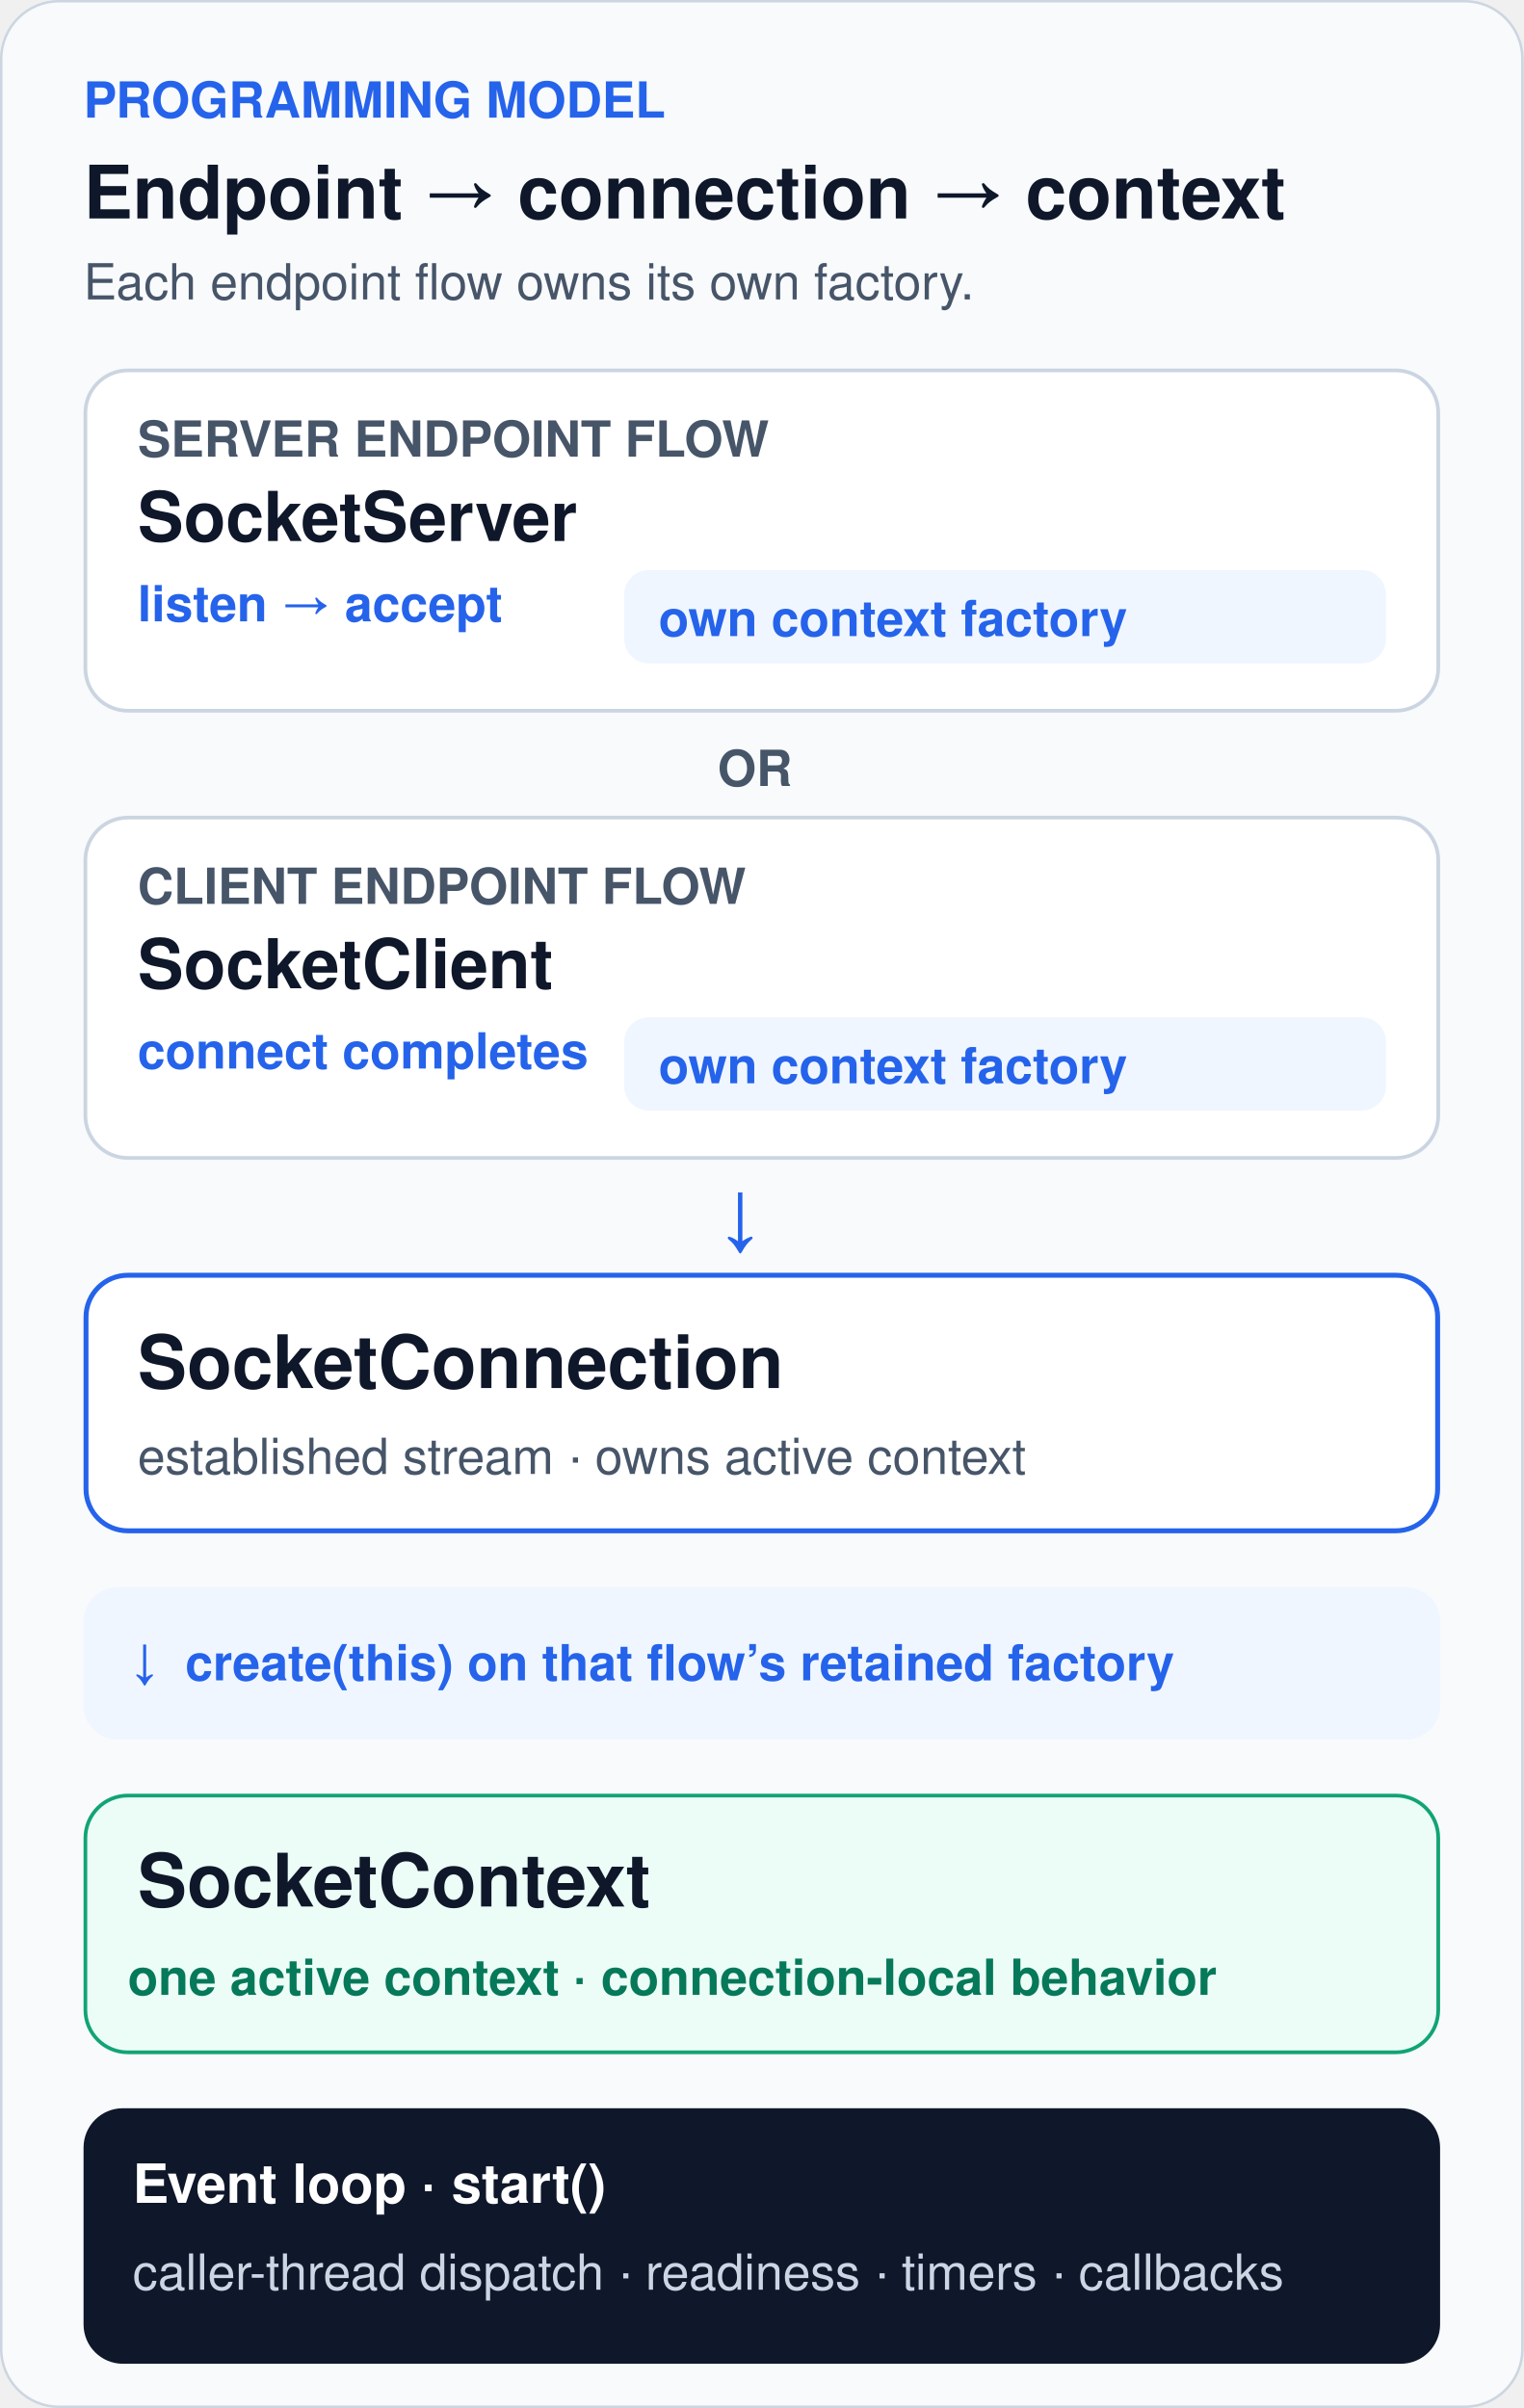
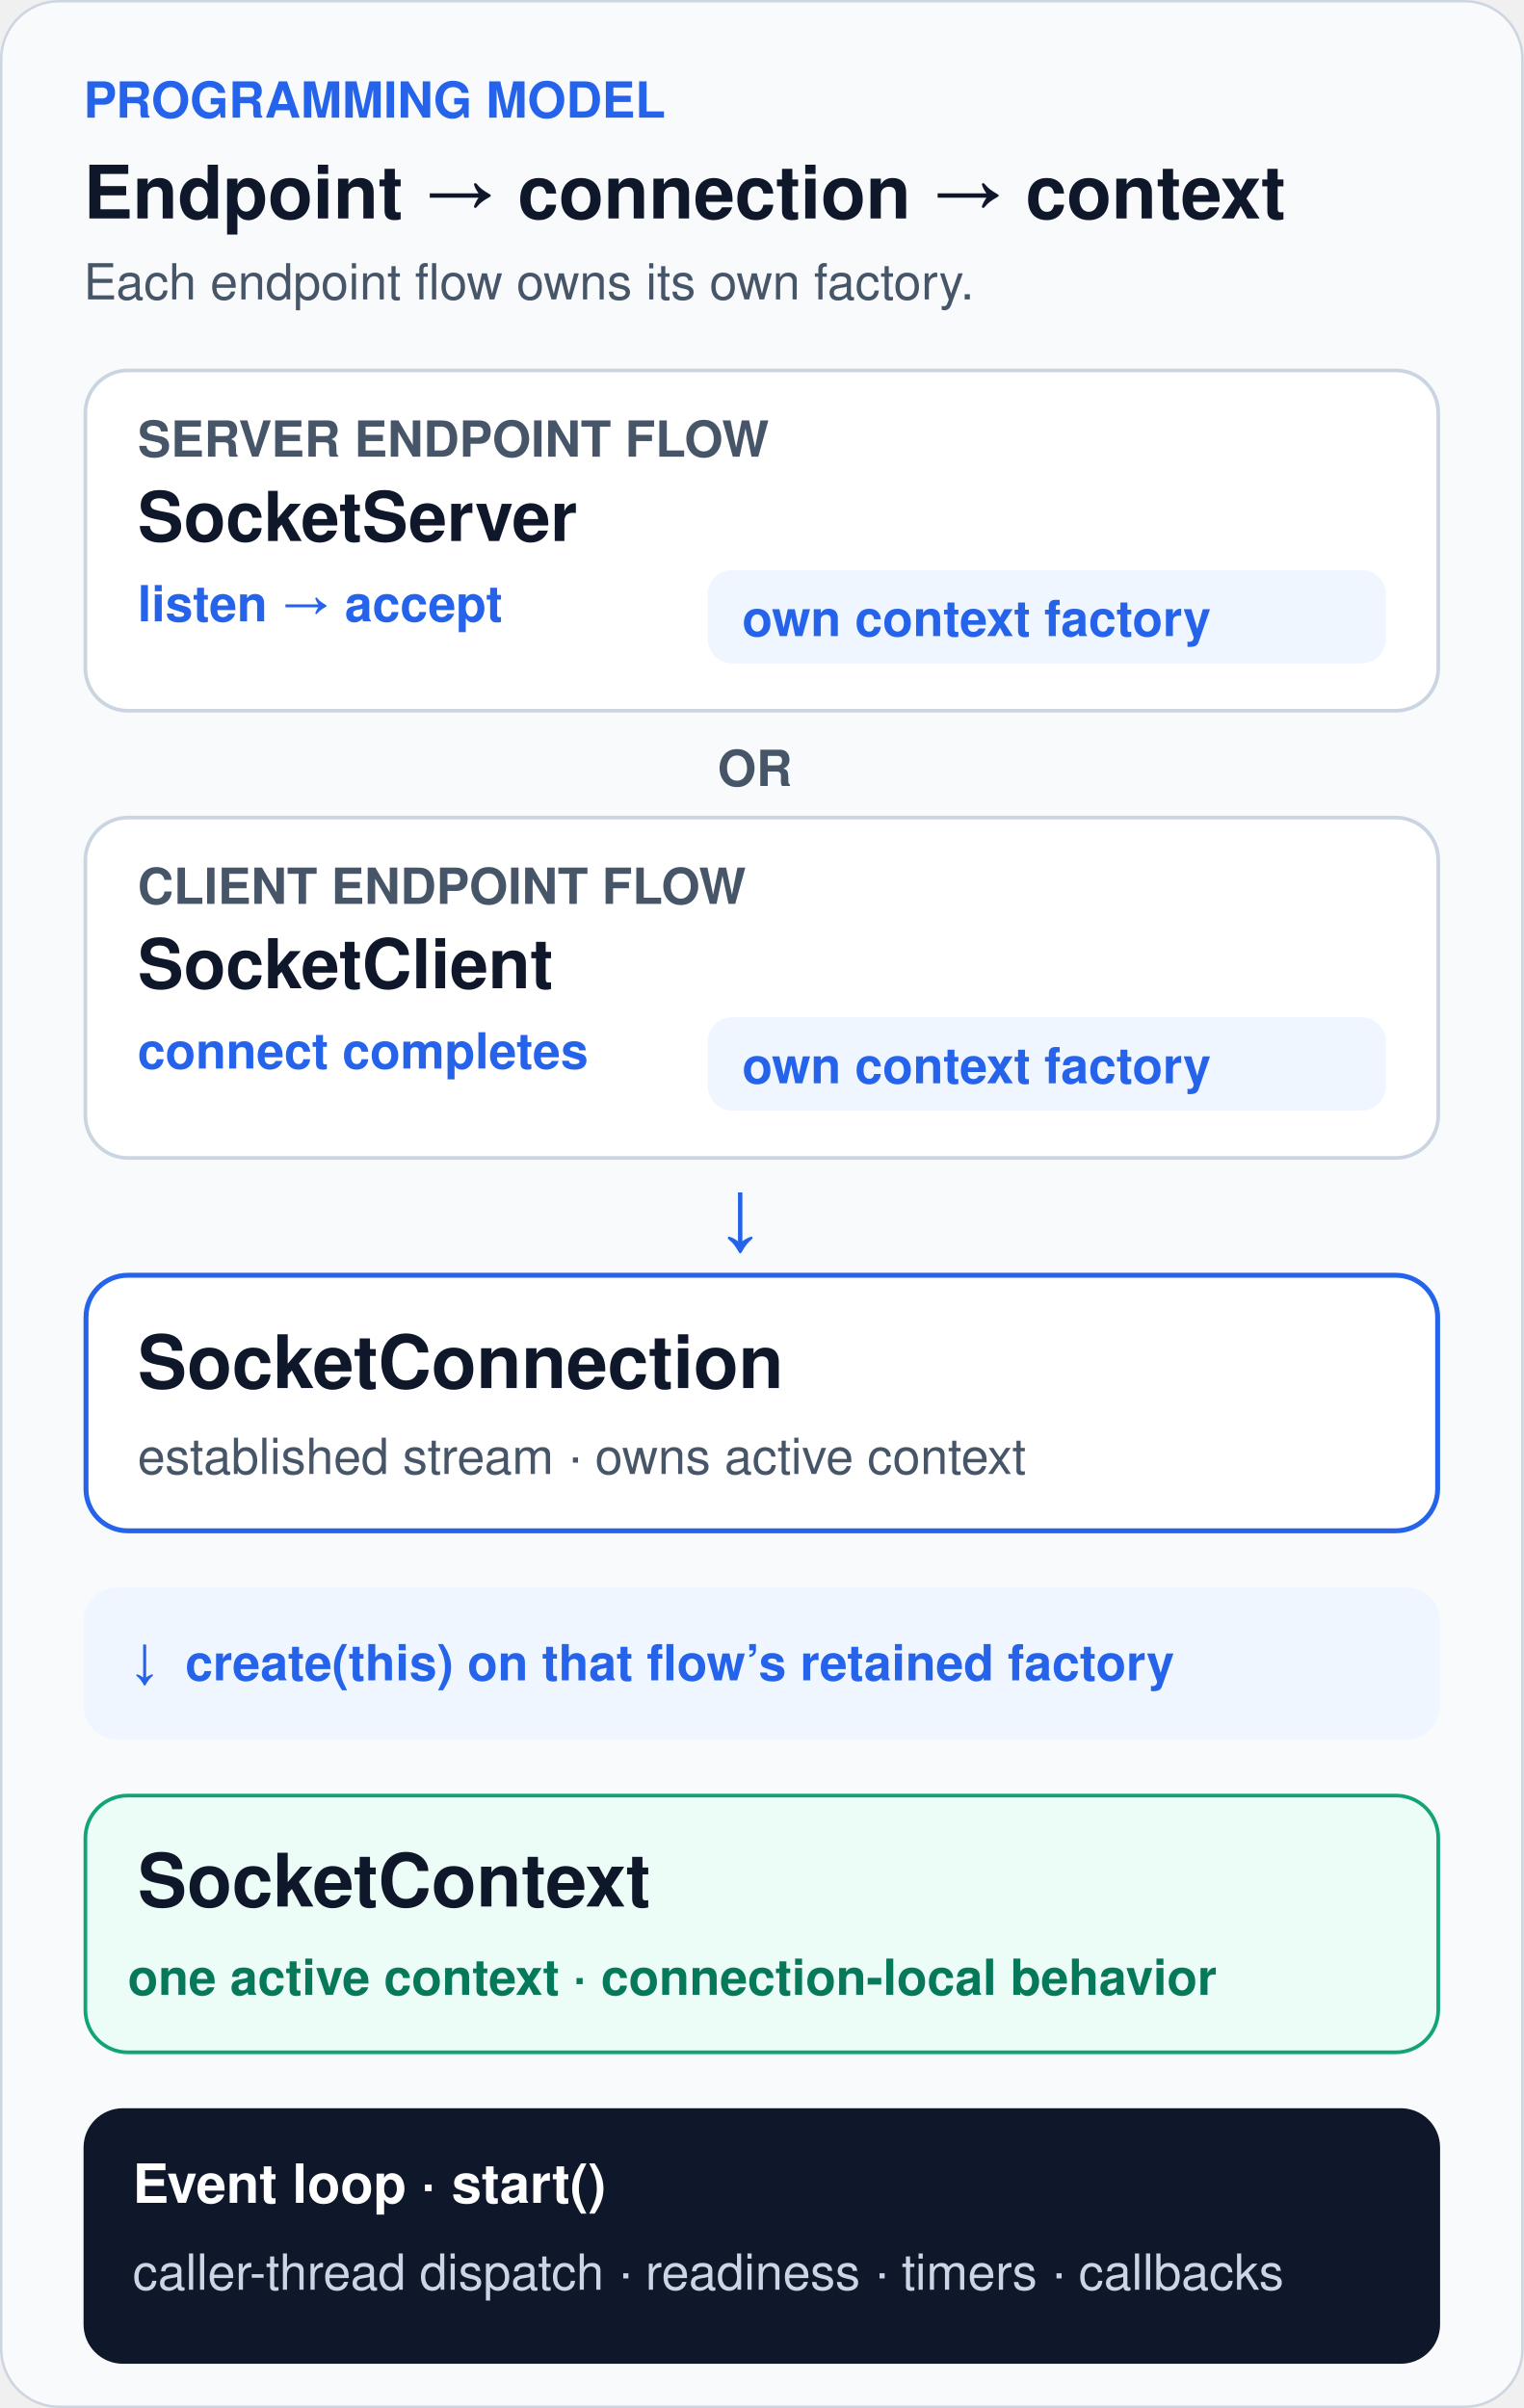
<svg xmlns="http://www.w3.org/2000/svg" role="img" aria-labelledby="title desc" viewBox="0 0 620 980" fill="none">
  <rect x="0.5" y="0.5" width="619" height="979" rx="23.5" fill="#F8FAFC" />
  <rect x="0.5" y="0.5" width="619" height="979" rx="23.5" stroke="#CCD5E0" />
  <text fill="#2563EB" style="white-space: pre" xml:space="preserve" font-family="-apple-system,BlinkMacSystemFont,'Segoe UI',Helvetica,Arial,sans-serif" font-size="20.25" font-weight="600" letter-spacing="0em">
    <tspan x="34" y="47.864">PROGRAMMING MODEL</tspan>
  </text>
  <text fill="#0F172A" style="white-space: pre" xml:space="preserve" font-family="-apple-system,BlinkMacSystemFont,'Segoe UI',Helvetica,Arial,sans-serif" font-size="30" font-weight="bold" letter-spacing="0em">
    <tspan x="34" y="88.909">Endpoint → connection → context</tspan>
  </text>
  <text fill="#475569" style="white-space: pre" xml:space="preserve" font-family="-apple-system,BlinkMacSystemFont,'Segoe UI',Helvetica,Arial,sans-serif" font-size="20.25" letter-spacing="0em">
    <tspan x="34" y="121.864">Each endpoint flow owns its own factory.</tspan>
  </text>
  <rect x="34.75" y="150.75" width="550.5" height="138.5" rx="17.25" fill="white" />
  <rect x="34.75" y="150.75" width="550.5" height="138.5" rx="17.25" stroke="#CBD5E1" stroke-width="1.5" />
  <text fill="#475569" style="white-space: pre" xml:space="preserve" font-family="-apple-system,BlinkMacSystemFont,'Segoe UI',Helvetica,Arial,sans-serif" font-size="20.25" font-weight="600" letter-spacing="0em">
    <tspan x="56" y="185.864">SERVER ENDPOINT FLOW</tspan>
  </text>
  <text fill="#0F172A" style="white-space: pre" xml:space="preserve" font-family="-apple-system,BlinkMacSystemFont,'Segoe UI',Helvetica,Arial,sans-serif" font-size="28" font-weight="bold" letter-spacing="0em">
    <tspan x="56" y="220.182">SocketServer</tspan>
  </text>
  <text fill="#2563EB" style="white-space: pre" xml:space="preserve" font-family="-apple-system,BlinkMacSystemFont,'Segoe UI',Helvetica,Arial,sans-serif" font-size="20.25" font-weight="600" letter-spacing="0em">
    <tspan x="56" y="252.864">listen → accept</tspan>
  </text>
-   <rect x="254" y="232" width="310" height="38" rx="10" fill="#EFF6FF" />
+   <rect x="288" y="232" width="276" height="38" rx="10" fill="#EFF6FF" />
  <text fill="#2563EB" style="white-space: pre" xml:space="preserve" font-family="-apple-system,BlinkMacSystemFont,'Segoe UI',Helvetica,Arial,sans-serif" font-size="20.25" font-weight="600" letter-spacing="0em">
-     <tspan x="268" y="258.864">own context factory</tspan>
+     <tspan x="302" y="258.864">own context factory</tspan>
  </text>
  <text fill="#475569" style="white-space: pre" xml:space="preserve" font-family="-apple-system,BlinkMacSystemFont,'Segoe UI',Helvetica,Arial,sans-serif" font-size="20.25" font-weight="600" letter-spacing="0em">
    <tspan x="292" y="319.864">OR</tspan>
  </text>
  <rect x="34.75" y="332.75" width="550.5" height="138.5" rx="17.25" fill="white" />
  <rect x="34.75" y="332.75" width="550.5" height="138.5" rx="17.25" stroke="#CBD5E1" stroke-width="1.5" />
  <text fill="#475569" style="white-space: pre" xml:space="preserve" font-family="-apple-system,BlinkMacSystemFont,'Segoe UI',Helvetica,Arial,sans-serif" font-size="20.25" font-weight="600" letter-spacing="0em">
    <tspan x="56" y="367.864">CLIENT ENDPOINT FLOW</tspan>
  </text>
  <text fill="#0F172A" style="white-space: pre" xml:space="preserve" font-family="-apple-system,BlinkMacSystemFont,'Segoe UI',Helvetica,Arial,sans-serif" font-size="28" font-weight="bold" letter-spacing="0em">
    <tspan x="56" y="402.182">SocketClient</tspan>
  </text>
  <text fill="#2563EB" style="white-space: pre" xml:space="preserve" font-family="-apple-system,BlinkMacSystemFont,'Segoe UI',Helvetica,Arial,sans-serif" font-size="20.25" font-weight="600" letter-spacing="0em">
    <tspan x="56" y="434.864">connect completes</tspan>
  </text>
-   <rect x="254" y="414" width="310" height="38" rx="10" fill="#EFF6FF" />
+   <rect x="288" y="414" width="276" height="38" rx="10" fill="#EFF6FF" />
  <text fill="#2563EB" style="white-space: pre" xml:space="preserve" font-family="-apple-system,BlinkMacSystemFont,'Segoe UI',Helvetica,Arial,sans-serif" font-size="20.25" font-weight="600" letter-spacing="0em">
-     <tspan x="268" y="440.864">own context factory</tspan>
+     <tspan x="302" y="440.864">own context factory</tspan>
  </text>
  <text fill="#2563EB" style="white-space: pre" xml:space="preserve" font-family="-apple-system,BlinkMacSystemFont,'Segoe UI',Helvetica,Arial,sans-serif" font-size="30" font-weight="600" letter-spacing="0em">
    <tspan x="294" y="506.909">↓</tspan>
  </text>
  <rect x="35" y="519" width="550" height="104" rx="17" fill="white" />
  <rect x="35" y="519" width="550" height="104" rx="17" stroke="#2563EB" stroke-width="2" />
  <text fill="#0F172A" style="white-space: pre" xml:space="preserve" font-family="-apple-system,BlinkMacSystemFont,'Segoe UI',Helvetica,Arial,sans-serif" font-size="30" font-weight="bold" letter-spacing="0em">
    <tspan x="56" y="564.909">SocketConnection</tspan>
  </text>
  <text fill="#475569" style="white-space: pre" xml:space="preserve" font-family="-apple-system,BlinkMacSystemFont,'Segoe UI',Helvetica,Arial,sans-serif" font-size="20.25" letter-spacing="0em">
    <tspan x="56" y="599.864">established stream · owns active context</tspan>
  </text>
  <rect x="34" y="646" width="552" height="62" rx="14" fill="#EFF6FF" />
  <text fill="#2563EB" style="white-space: pre" xml:space="preserve" font-family="-apple-system,BlinkMacSystemFont,'Segoe UI',Helvetica,Arial,sans-serif" font-size="20.25" font-weight="600" letter-spacing="0em">
    <tspan x="54" y="683.864">↓  create(this) on that flow’s retained factory</tspan>
  </text>
  <rect x="34.75" y="730.75" width="550.5" height="104.5" rx="17.25" fill="#ECFCF6" />
  <rect x="34.75" y="730.75" width="550.5" height="104.5" rx="17.25" stroke="#11A474" stroke-width="1.5" />
  <text fill="#0F172A" style="white-space: pre" xml:space="preserve" font-family="-apple-system,BlinkMacSystemFont,'Segoe UI',Helvetica,Arial,sans-serif" font-size="30" font-weight="bold" letter-spacing="0em">
    <tspan x="56" y="775.909">SocketContext</tspan>
  </text>
  <text fill="#057959" style="white-space: pre" xml:space="preserve" font-family="-apple-system,BlinkMacSystemFont,'Segoe UI',Helvetica,Arial,sans-serif" font-size="20.25" font-weight="600" letter-spacing="0em">
    <tspan x="52" y="811.864">one active context · connection-local behavior</tspan>
  </text>
  <rect x="34" y="858" width="552" height="104" rx="16" fill="#0F172A" />
  <text fill="white" style="white-space: pre" xml:space="preserve" font-family="-apple-system,BlinkMacSystemFont,'Segoe UI',Helvetica,Arial,sans-serif" font-size="22" font-weight="bold" letter-spacing="0em">
    <tspan x="54" y="896.5">Event loop · start()</tspan>
  </text>
  <text fill="#CBD5E3" style="white-space: pre" xml:space="preserve" font-family="-apple-system,BlinkMacSystemFont,'Segoe UI',Helvetica,Arial,sans-serif" font-size="20.25" font-weight="500" letter-spacing="0em">
    <tspan x="54" y="931.864">caller-thread dispatch · readiness · timers · callbacks</tspan>
  </text>
</svg>
